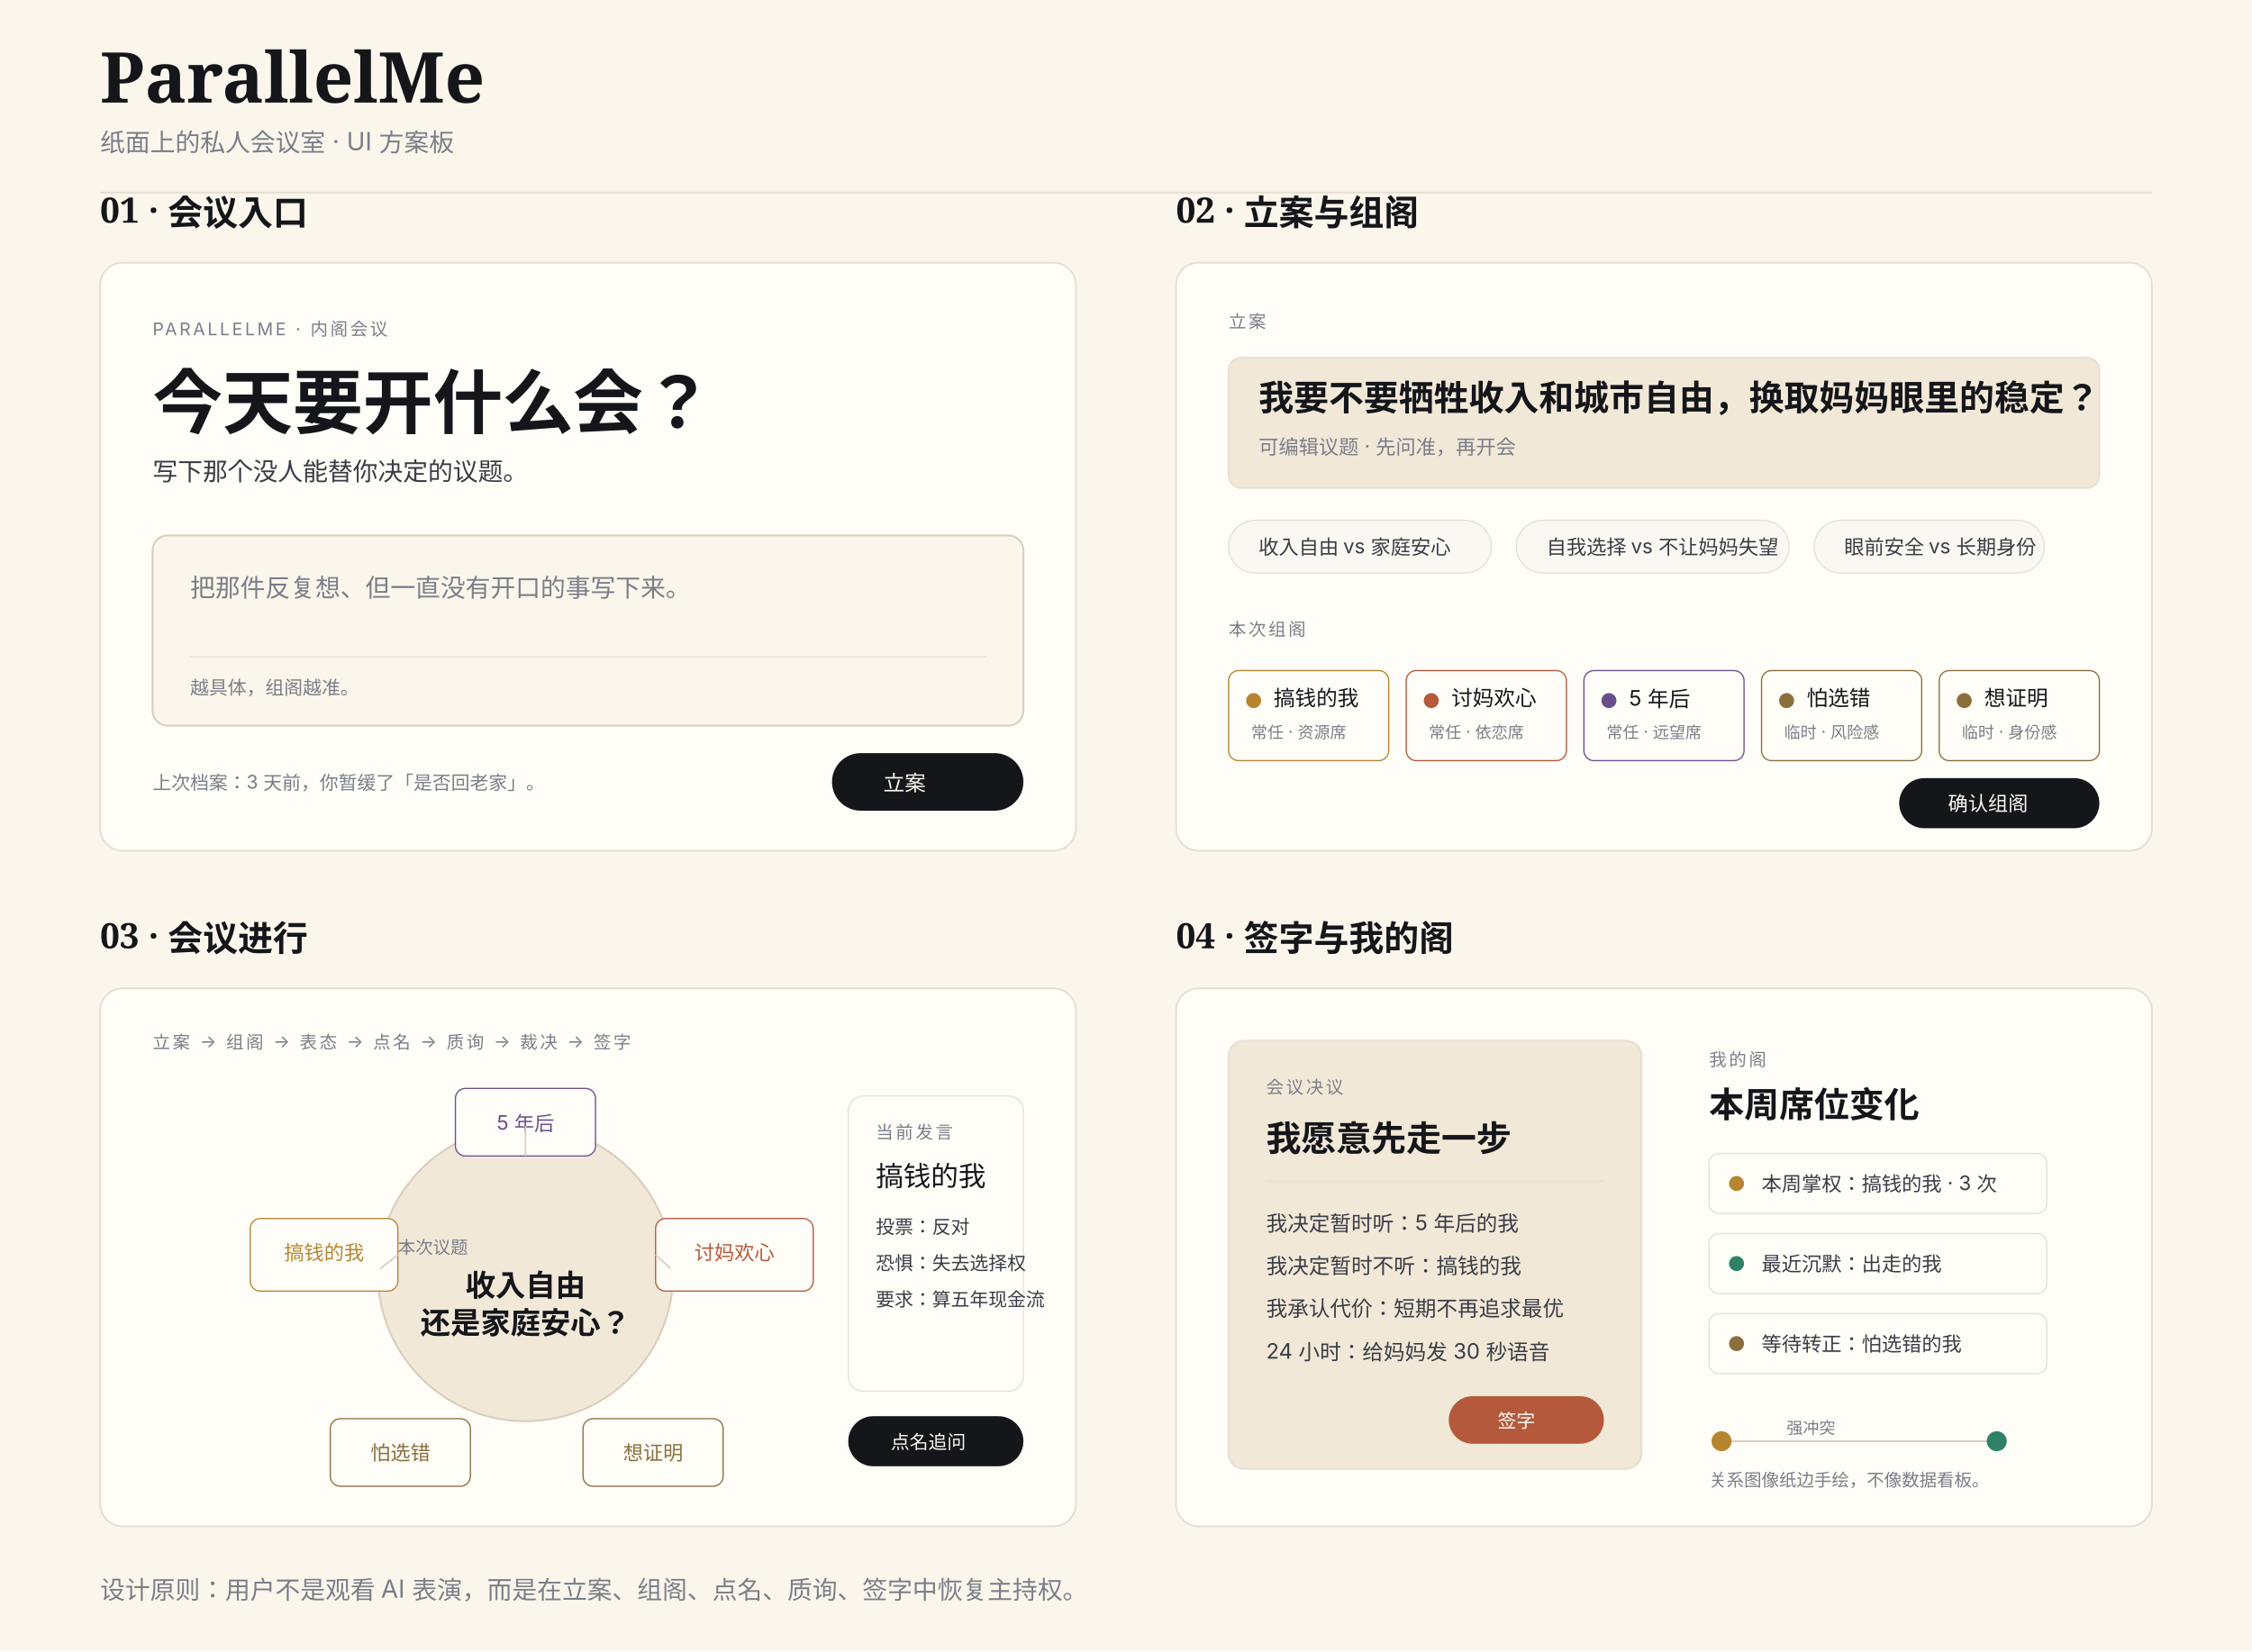
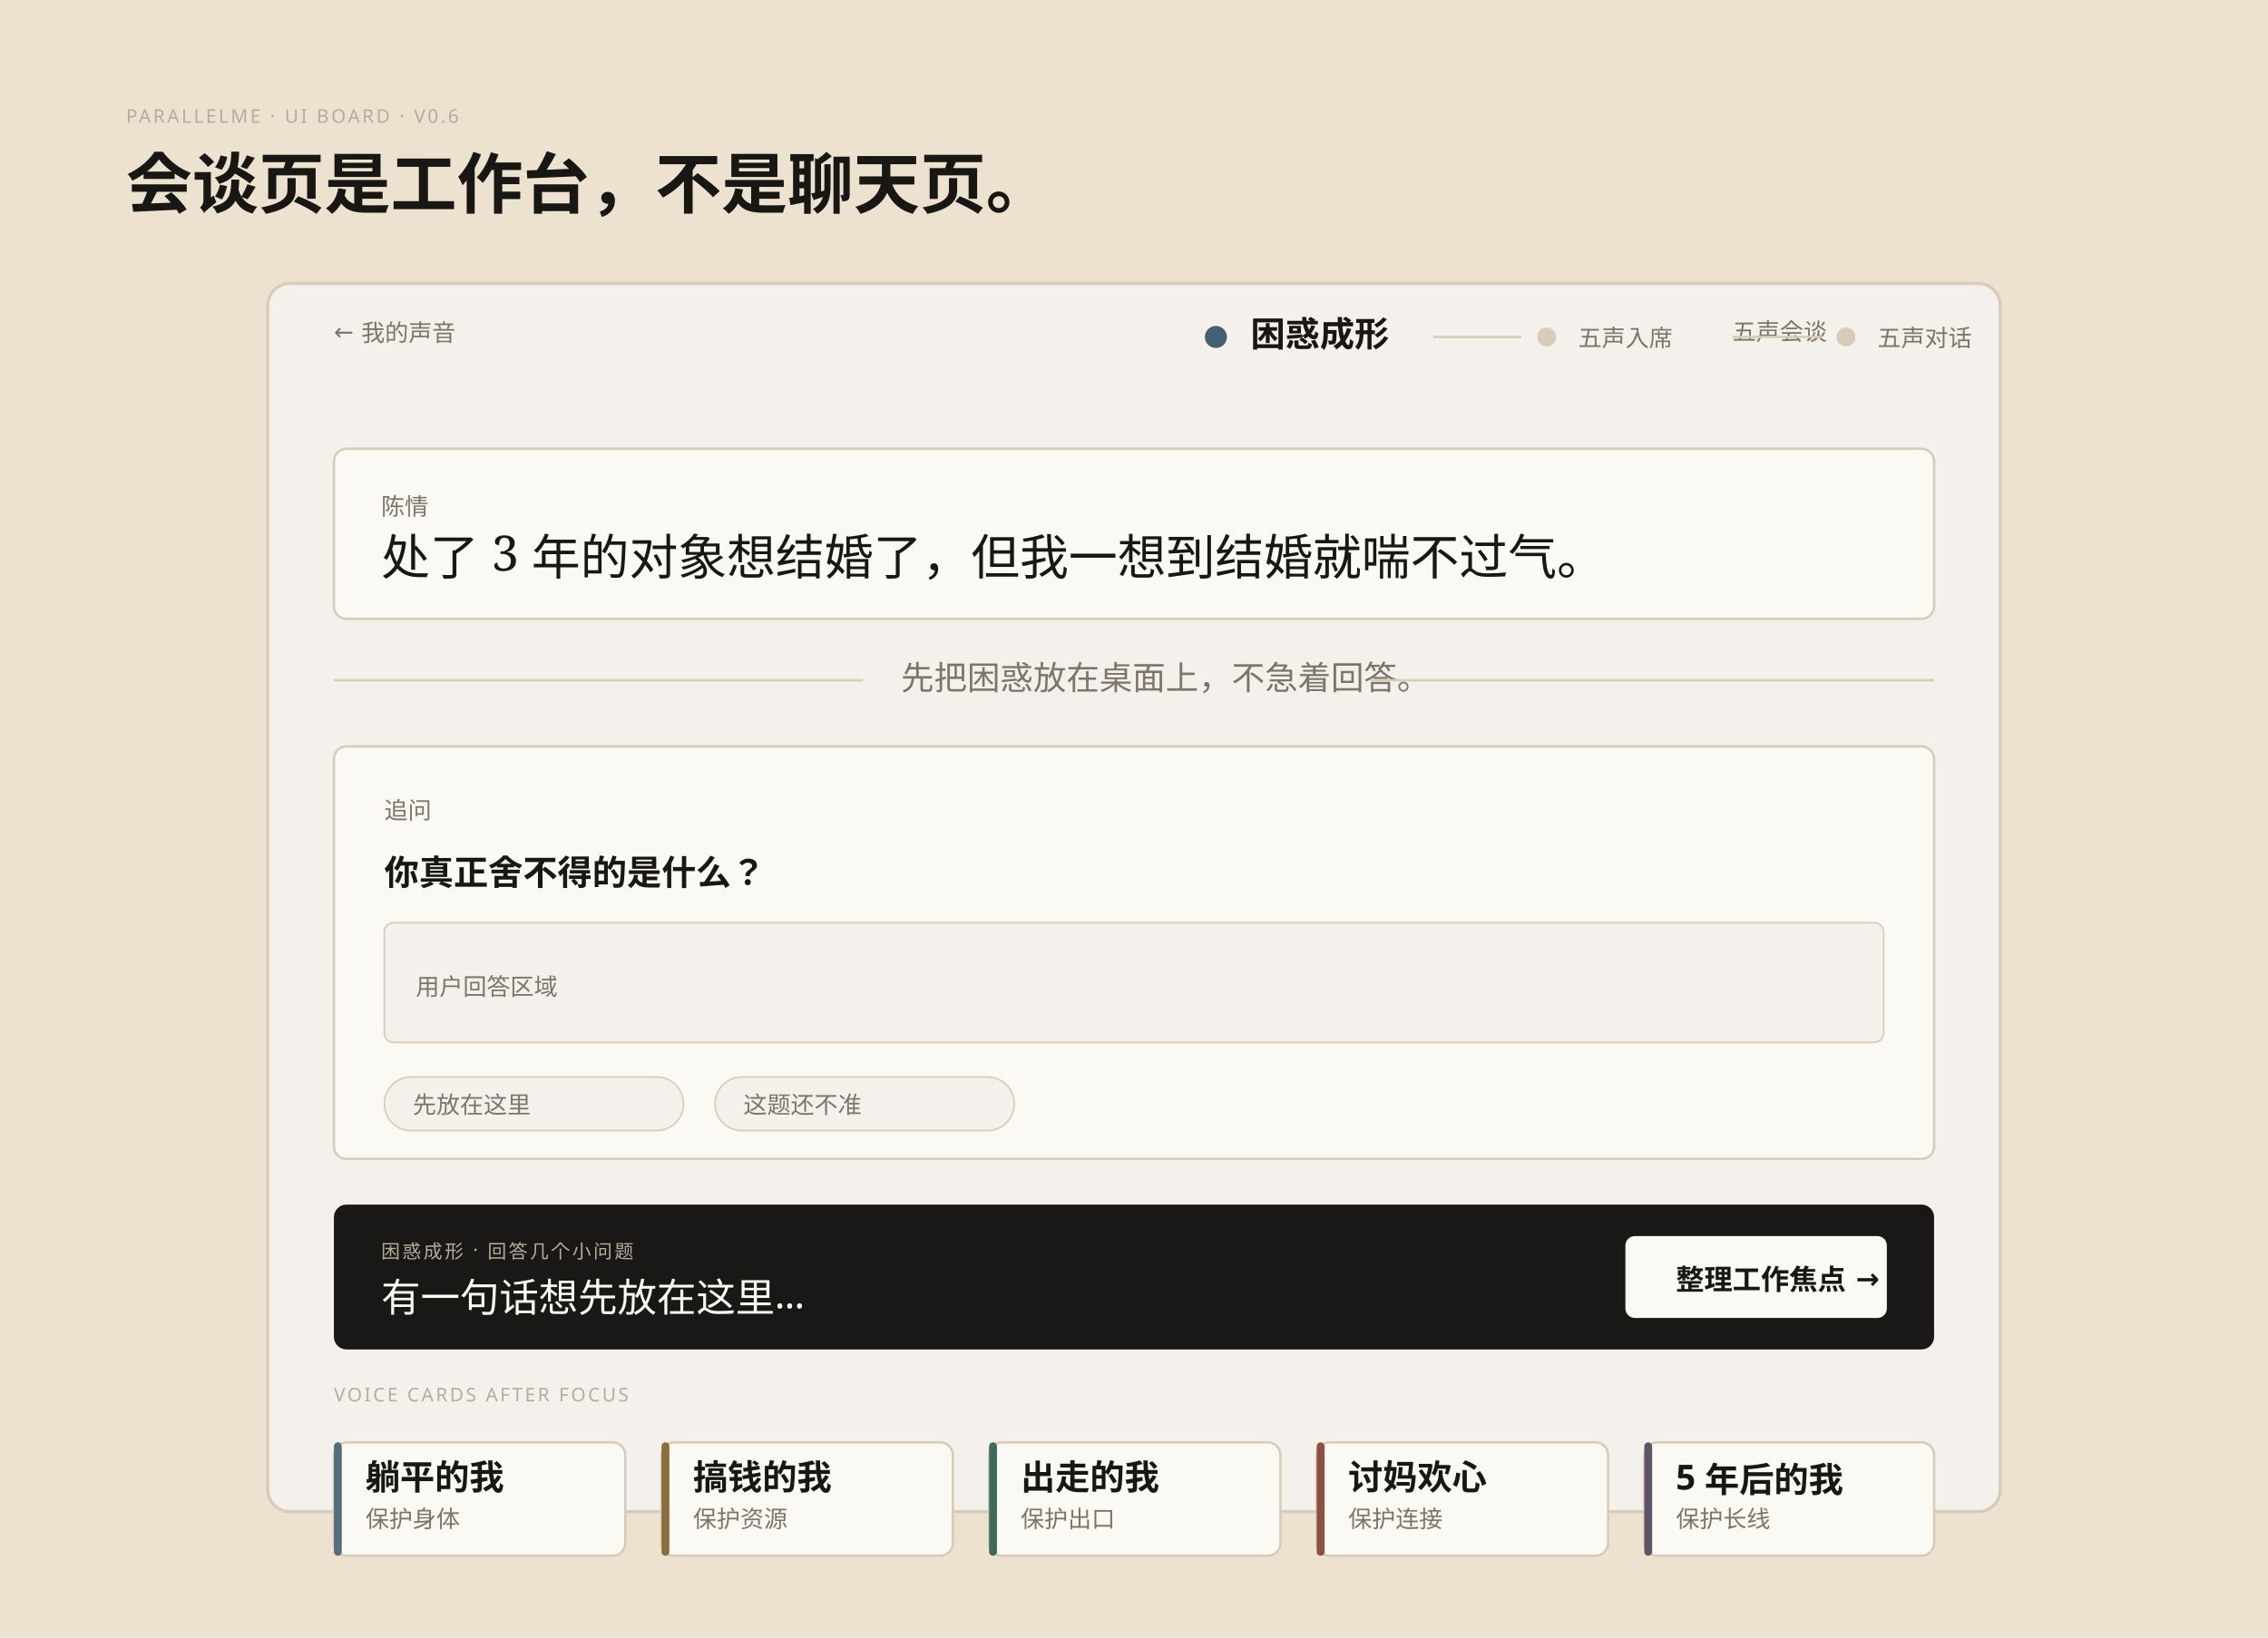
- <svg xmlns="http://www.w3.org/2000/svg" width="1800" height="1320" viewBox="0 0 1800 1320">
+ <svg xmlns="http://www.w3.org/2000/svg" width="1440" height="1040" viewBox="0 0 1440 1040" role="img" aria-labelledby="title desc">
  <defs>
-     <filter id="grain">
-       <feTurbulence type="fractalNoise" baseFrequency="0.78" numOctaves="2" stitchTiles="stitch" />
-       <feColorMatrix values="0 0 0 0 0.05  0 0 0 0 0.04  0 0 0 0 0.02  0 0 0 0.035 0" />
-     </filter>
    <style>
-       .bg { fill: #FAF6EC; }
-       .paper { fill: #FFFDF8; stroke: #E6E0D4; stroke-width: 1.5; }
-       .paperDeep { fill: #F1E8D8; stroke: #E6E0D4; stroke-width: 1.5; }
-       .ink { fill: #14161A; }
-       .ink2 { fill: #3A3D45; }
-       .ink3 { fill: #7A7E88; }
-       .rule { stroke: #E6E0D4; stroke-width: 1.5; }
-       .thin { stroke: #E6E0D4; stroke-width: 1; }
-       .title { font-family: "Songti SC", "Source Han Serif SC", serif; font-weight: 700; }
-       .serif { font-family: "Songti SC", "Source Han Serif SC", serif; }
-       .sans { font-family: "PingFang SC", -apple-system, BlinkMacSystemFont, sans-serif; }
-       .small { font-size: 17px; letter-spacing: 1.6px; }
-       .label { font-size: 14px; letter-spacing: 1.9px; }
-       .body { font-size: 20px; }
-       .h1 { font-size: 42px; }
-       .h2 { font-size: 28px; }
-       .display { font-size: 56px; }
-       .lay { fill: #5B7A99; }
-       .money { fill: #B5862F; }
-       .roam { fill: #2F8266; }
-       .filial { fill: #B4593C; }
-       .future { fill: #6B4F8C; }
-       .temp { fill: #8A6F3D; }
-       .mutedStroke { stroke: #D8CEBD; stroke-width: 1.3; }
-       .stageOn { fill: #14161A; }
-       .stageOff { fill: #B8AD9C; }
+       .sans { font-family: Geist, "PingFang SC", "Noto Sans SC", sans-serif; }
+       .serif { font-family: "Source Han Serif SC", "Noto Serif SC", "Songti SC", serif; }
+       .mono { font-family: "Geist Mono", "SF Mono", monospace; }
+       .title { fill: #191713; font-size: 42px; font-weight: 650; }
+       .h2 { fill: #191713; font-size: 22px; font-weight: 620; }
+       .body { fill: #3C3932; font-size: 17px; }
+       .muted { fill: #7C7568; font-size: 15px; }
+       .tiny { fill: #B7AC9B; font-size: 12px; letter-spacing: 0.12em; }
+       .screen { fill: #F4F1EC; stroke: #D8CBB8; stroke-width: 2; }
+       .card { fill: #FBF9F4; stroke: #D8CBB8; stroke-width: 1.5; }
+       .sunk { fill: #EDE2D0; stroke: #D8CBB8; stroke-width: 1.5; }
+       .line { stroke: #D8CBB8; stroke-width: 1.5; fill: none; }
    </style>
  </defs>
-   <rect class="bg" width="1800" height="1320" />
-   <rect width="1800" height="1320" fill="url(#grain)" opacity="0.55" />
-   <text x="80" y="82" class="title ink display">ParallelMe</text>
-   <text x="80" y="121" class="sans ink3 body">纸面上的私人会议室 · UI 方案板</text>
-   <line x1="80" y1="154" x2="1720" y2="154" class="rule" />
-   <g transform="translate(80 210)">
-     <text x="0" y="-32" class="title ink h2">01 · 会议入口</text>
-     <rect x="0" y="0" width="780" height="470" rx="18" class="paper" />
-     <text x="42" y="58" class="sans ink3 label">PARALLELME · 内阁会议</text>
-     <text x="42" y="132" class="title ink display">今天要开什么会？</text>
-     <text x="42" y="174" class="sans ink2 body">写下那个没人能替你决定的议题。</text>
-     <rect x="42" y="218" width="696" height="152" rx="12" fill="#FAF6EC" stroke="#D8CEBD" stroke-width="1.5" />
-     <text x="72" y="267" class="serif ink3 body">把那件反复想、但一直没有开口的事写下来。</text>
-     <line x1="72" y1="315" x2="708" y2="315" class="thin" />
-     <text x="72" y="345" class="sans ink3" font-size="15">越具体，组阁越准。</text>
-     <rect x="585" y="392" width="153" height="46" rx="23" fill="#14161A" />
-     <text x="626" y="422" class="sans" font-size="17" fill="#FAF6EC">立案</text>
-     <text x="42" y="421" class="sans ink3" font-size="15">上次档案：3 天前，你暂缓了「是否回老家」。</text>
-   </g>
-   <g transform="translate(940 210)">
-     <text x="0" y="-32" class="title ink h2">02 · 立案与组阁</text>
-     <rect x="0" y="0" width="780" height="470" rx="18" class="paper" />
-     <text x="42" y="52" class="sans ink3 label">立案</text>
-     <rect x="42" y="76" width="696" height="104" rx="10" class="paperDeep" />
-     <text x="66" y="118" class="title ink h2">我要不要牺牲收入和城市自由，换取妈妈眼里的稳定？</text>
-     <text x="66" y="153" class="sans ink3" font-size="16">可编辑议题 · 先问准，再开会</text>
-     <g transform="translate(42 206)">
-       <rect x="0" y="0" width="210" height="42" rx="21" fill="#FBF8F3" stroke="#E6E0D4" />
-       <text x="24" y="27" class="sans ink2" font-size="16">收入自由 vs 家庭安心</text>
-       <rect x="230" y="0" width="218" height="42" rx="21" fill="#FBF8F3" stroke="#E6E0D4" />
-       <text x="254" y="27" class="sans ink2" font-size="16">自我选择 vs 不让妈妈失望</text>
-       <rect x="468" y="0" width="184" height="42" rx="21" fill="#FBF8F3" stroke="#E6E0D4" />
-       <text x="492" y="27" class="sans ink2" font-size="16">眼前安全 vs 长期身份</text>
+   <rect width="1440" height="1040" fill="#EDE2D0" />
+   <text x="80" y="78" class="tiny sans">PARALLELME · UI BOARD · V0.6</text>
+   <text x="80" y="132" class="title serif">会谈页是工作台，不是聊天页。</text>
+   <g transform="translate(170 180)">
+     <rect class="screen" width="1100" height="780" rx="14" />
+     <g transform="translate(42 36)">
+       <text x="0" y="0" class="muted sans">← 我的声音</text>
+       <text x="888" y="0" class="muted sans">五声会谈</text>
+       <g transform="translate(560 -16)">
+         <circle cx="0" cy="14" r="7" fill="#455F70" />
+         <text x="22" y="20" class="h2 sans">困惑成形</text>
+         <line x1="138" y1="14" x2="194" y2="14" class="line" />
+         <circle cx="210" cy="14" r="6" fill="#D8CBB8" />
+         <text x="230" y="20" class="muted sans">五声入席</text>
+         <line x1="328" y1="14" x2="384" y2="14" class="line" />
+         <circle cx="400" cy="14" r="6" fill="#D8CBB8" />
+         <text x="420" y="20" class="muted sans">五声对话</text>
+       </g>
    </g>
-     <text x="42" y="298" class="sans ink3 label">本次组阁</text>
-     <g transform="translate(42 326)">
-       <rect x="0" y="0" width="128" height="72" rx="8" fill="#FFFDF8" stroke="#B5862F" />
-       <circle cx="20" cy="24" r="6" class="money" />
-       <text x="36" y="28" class="sans ink" font-size="17">搞钱的我</text>
-       <text x="18" y="54" class="sans ink3" font-size="13">常任 · 资源席</text>
-       <rect x="142" y="0" width="128" height="72" rx="8" fill="#FFFDF8" stroke="#B4593C" />
-       <circle cx="162" cy="24" r="6" class="filial" />
-       <text x="178" y="28" class="sans ink" font-size="17">讨妈欢心</text>
-       <text x="160" y="54" class="sans ink3" font-size="13">常任 · 依恋席</text>
-       <rect x="284" y="0" width="128" height="72" rx="8" fill="#FFFDF8" stroke="#6B4F8C" />
-       <circle cx="304" cy="24" r="6" class="future" />
-       <text x="320" y="28" class="sans ink" font-size="17">5 年后</text>
-       <text x="302" y="54" class="sans ink3" font-size="13">常任 · 远望席</text>
-       <rect x="426" y="0" width="128" height="72" rx="8" fill="#FFFDF8" stroke="#8A6F3D" />
-       <circle cx="446" cy="24" r="6" class="temp" />
-       <text x="462" y="28" class="sans ink" font-size="17">怕选错</text>
-       <text x="444" y="54" class="sans ink3" font-size="13">临时 · 风险感</text>
-       <rect x="568" y="0" width="128" height="72" rx="8" fill="#FFFDF8" stroke="#8A6F3D" />
-       <circle cx="588" cy="24" r="6" class="temp" />
-       <text x="604" y="28" class="sans ink" font-size="17">想证明</text>
-       <text x="586" y="54" class="sans ink3" font-size="13">临时 · 身份感</text>
+     <g transform="translate(42 105)">
+       <rect class="card" width="1016" height="108" rx="8" />
+       <text x="30" y="42" class="muted sans">陈情</text>
+       <text x="30" y="80" class="serif" style="fill:#191713;font-size:31px;">处了 3 年的对象想结婚了，但我一想到结婚就喘不过气。</text>
    </g>
-     <rect x="578" y="412" width="160" height="40" rx="20" fill="#14161A" />
-     <text x="617" y="438" class="sans" font-size="16" fill="#FAF6EC">确认组阁</text>
-   </g>
-   <g transform="translate(80 790)">
-     <text x="0" y="-32" class="title ink h2">03 · 会议进行</text>
-     <rect x="0" y="0" width="780" height="430" rx="18" class="paper" />
-     <text x="42" y="48" class="sans ink3 label">立案 → 组阁 → 表态 → 点名 → 质询 → 裁决 → 签字</text>
-     <circle cx="340" cy="228" r="118" fill="#F1E8D8" stroke="#D8CEBD" stroke-width="1.5" />
-     <text x="266" y="212" class="sans ink3" font-size="14" text-anchor="middle">本次议题</text>
-     <text x="340" y="246" class="title ink" font-size="24" text-anchor="middle">收入自由</text>
-     <text x="340" y="276" class="title ink" font-size="24" text-anchor="middle">还是家庭安心？</text>
-     <g>
-       <rect x="284" y="80" width="112" height="54" rx="8" fill="#FFFDF8" stroke="#6B4F8C" />
-       <text x="340" y="113" class="sans future" font-size="16" text-anchor="middle">5 年后</text>
-       <line x1="340" y1="134" x2="340" y2="110" class="mutedStroke" />
+     <g transform="translate(42 252)">
+       <line x1="0" y1="0" x2="336" y2="0" class="line" />
+       <text x="360" y="6" class="serif muted" style="font-size:21px;">先把困惑放在桌面上，不急着回答。</text>
+       <line x1="658" y1="0" x2="1016" y2="0" class="line" />
    </g>
-     <g>
-       <rect x="120" y="184" width="118" height="58" rx="8" fill="#FFFDF8" stroke="#B5862F" />
-       <text x="179" y="217" class="sans money" font-size="16" text-anchor="middle">搞钱的我</text>
-       <line x1="238" y1="213" x2="224" y2="224" class="mutedStroke" />
+     <g transform="translate(42 294)">
+       <rect class="card" width="1016" height="262" rx="8" />
+       <text x="32" y="46" class="muted sans">追问</text>
+       <text x="32" y="88" class="h2 serif">你真正舍不得的是什么？</text>
+       <rect x="32" y="112" width="952" height="76" rx="6" fill="#F4F1EC" stroke="#D8CBB8" />
+       <text x="52" y="158" class="muted sans">用户回答区域</text>
+       <g transform="translate(32 210)">
+         <rect width="190" height="34" rx="17" fill="#F4F1EC" stroke="#D8CBB8" />
+         <text x="18" y="23" class="muted sans">先放在这里</text>
+         <rect x="210" width="190" height="34" rx="17" fill="#F4F1EC" stroke="#D8CBB8" />
+         <text x="228" y="23" class="muted sans">这题还不准</text>
+       </g>
    </g>
-     <g>
-       <rect x="444" y="184" width="126" height="58" rx="8" fill="#FFFDF8" stroke="#B4593C" />
-       <text x="507" y="217" class="sans filial" font-size="16" text-anchor="middle">讨妈欢心</text>
-       <line x1="444" y1="213" x2="456" y2="224" class="mutedStroke" />
+     <g transform="translate(42 585)">
+       <rect width="1016" height="92" rx="8" fill="#1A1816" />
+       <text x="30" y="34" class="tiny sans" fill="#B7AC9B">困惑成形 · 回答几个小问题</text>
+       <text x="30" y="68" class="serif" style="fill:#FBF9F4;font-size:25px;">有一句话想先放在这里...</text>
+       <rect x="820" y="20" width="166" height="52" rx="6" fill="#FBF9F4" />
+       <text x="852" y="54" class="sans" style="fill:#191713;font-size:18px;font-weight:620;">整理工作焦点 →</text>
    </g>
-     <g>
-       <rect x="184" y="344" width="112" height="54" rx="8" fill="#FFFDF8" stroke="#8A6F3D" />
-       <text x="240" y="377" class="sans temp" font-size="16" text-anchor="middle">怕选错</text>
-     </g>
-     <g>
-       <rect x="386" y="344" width="112" height="54" rx="8" fill="#FFFDF8" stroke="#8A6F3D" />
-       <text x="442" y="377" class="sans temp" font-size="16" text-anchor="middle">想证明</text>
-     </g>
-     <rect x="598" y="86" width="140" height="236" rx="12" fill="#FFFDF8" stroke="#E6E0D4" />
-     <text x="620" y="120" class="sans ink3 label">当前发言</text>
-     <text x="620" y="158" class="serif ink" font-size="22">搞钱的我</text>
-     <text x="620" y="196" class="sans ink2" font-size="15">投票：反对</text>
-     <text x="620" y="225" class="sans ink2" font-size="15">恐惧：失去选择权</text>
-     <text x="620" y="254" class="sans ink2" font-size="15">要求：算五年现金流</text>
-     <rect x="598" y="342" width="140" height="40" rx="20" fill="#14161A" />
-     <text x="632" y="368" class="sans" font-size="15" fill="#FAF6EC">点名追问</text>
-   </g>
-   <g transform="translate(940 790)">
-     <text x="0" y="-32" class="title ink h2">04 · 签字与我的阁</text>
-     <rect x="0" y="0" width="780" height="430" rx="18" class="paper" />
-     <rect x="42" y="42" width="330" height="342" rx="12" class="paperDeep" />
-     <text x="72" y="84" class="sans ink3 label">会议决议</text>
-     <text x="72" y="130" class="title ink h2">我愿意先走一步</text>
-     <line x1="72" y1="154" x2="342" y2="154" class="thin" />
-     <text x="72" y="194" class="sans ink2" font-size="17">我决定暂时听：5 年后的我</text>
-     <text x="72" y="228" class="sans ink2" font-size="17">我决定暂时不听：搞钱的我</text>
-     <text x="72" y="262" class="sans ink2" font-size="17">我承认代价：短期不再追求最优</text>
-     <text x="72" y="296" class="sans ink2" font-size="17">24 小时：给妈妈发 30 秒语音</text>
-     <rect x="218" y="326" width="124" height="38" rx="19" fill="#B4593C" />
-     <text x="257" y="351" class="sans" font-size="15" fill="#FFFDF8">签字</text>
-     <text x="426" y="62" class="sans ink3 label">我的阁</text>
-     <text x="426" y="103" class="title ink h2">本周席位变化</text>
-     <g transform="translate(426 132)">
-       <rect x="0" y="0" width="270" height="48" rx="8" fill="#FFFDF8" stroke="#E6E0D4" />
-       <circle cx="22" cy="24" r="6" class="money" />
-       <text x="42" y="30" class="sans ink2" font-size="16">本周掌权：搞钱的我 · 3 次</text>
-       <rect x="0" y="64" width="270" height="48" rx="8" fill="#FFFDF8" stroke="#E6E0D4" />
-       <circle cx="22" cy="88" r="6" class="roam" />
-       <text x="42" y="94" class="sans ink2" font-size="16">最近沉默：出走的我</text>
-       <rect x="0" y="128" width="270" height="48" rx="8" fill="#FFFDF8" stroke="#E6E0D4" />
-       <circle cx="22" cy="152" r="6" class="temp" />
-       <text x="42" y="158" class="sans ink2" font-size="16">等待转正：怕选错的我</text>
-     </g>
-     <g transform="translate(426 342)">
-       <line x1="10" y1="20" x2="230" y2="20" stroke="#D8CEBD" stroke-width="1.4" />
-       <circle cx="10" cy="20" r="8" class="money" />
-       <circle cx="230" cy="20" r="8" class="roam" />
-       <text x="62" y="14" class="sans ink3" font-size="13">强冲突</text>
-       <text x="0" y="56" class="sans ink3" font-size="14">关系图像纸边手绘，不像数据看板。</text>
+     <g transform="translate(42 710)">
+       <text x="0" y="0" class="tiny sans">VOICE CARDS AFTER FOCUS</text>
+       <g transform="translate(0 26)">
+         <rect class="card" width="185" height="72" rx="8" />
+         <rect x="0" y="0" width="5" height="72" rx="2.5" fill="#556F7A" />
+         <text x="20" y="30" class="h2 sans">躺平的我</text>
+         <text x="20" y="54" class="muted sans">保护身体</text>
+       </g>
+       <g transform="translate(208 26)">
+         <rect class="card" width="185" height="72" rx="8" />
+         <rect x="0" y="0" width="5" height="72" rx="2.5" fill="#8A6F3D" />
+         <text x="20" y="30" class="h2 sans">搞钱的我</text>
+         <text x="20" y="54" class="muted sans">保护资源</text>
+       </g>
+       <g transform="translate(416 26)">
+         <rect class="card" width="185" height="72" rx="8" />
+         <rect x="0" y="0" width="5" height="72" rx="2.5" fill="#3F6B5A" />
+         <text x="20" y="30" class="h2 sans">出走的我</text>
+         <text x="20" y="54" class="muted sans">保护出口</text>
+       </g>
+       <g transform="translate(624 26)">
+         <rect class="card" width="185" height="72" rx="8" />
+         <rect x="0" y="0" width="5" height="72" rx="2.5" fill="#8C5042" />
+         <text x="20" y="30" class="h2 sans">讨妈欢心</text>
+         <text x="20" y="54" class="muted sans">保护连接</text>
+       </g>
+       <g transform="translate(832 26)">
+         <rect class="card" width="184" height="72" rx="8" />
+         <rect x="0" y="0" width="5" height="72" rx="2.5" fill="#5E5369" />
+         <text x="20" y="30" class="h2 sans">5 年后的我</text>
+         <text x="20" y="54" class="muted sans">保护长线</text>
+       </g>
    </g>
  </g>
-   <text x="80" y="1278" class="sans ink3 body">设计原则：用户不是观看 AI 表演，而是在立案、组阁、点名、质询、签字中恢复主持权。</text>
</svg>
